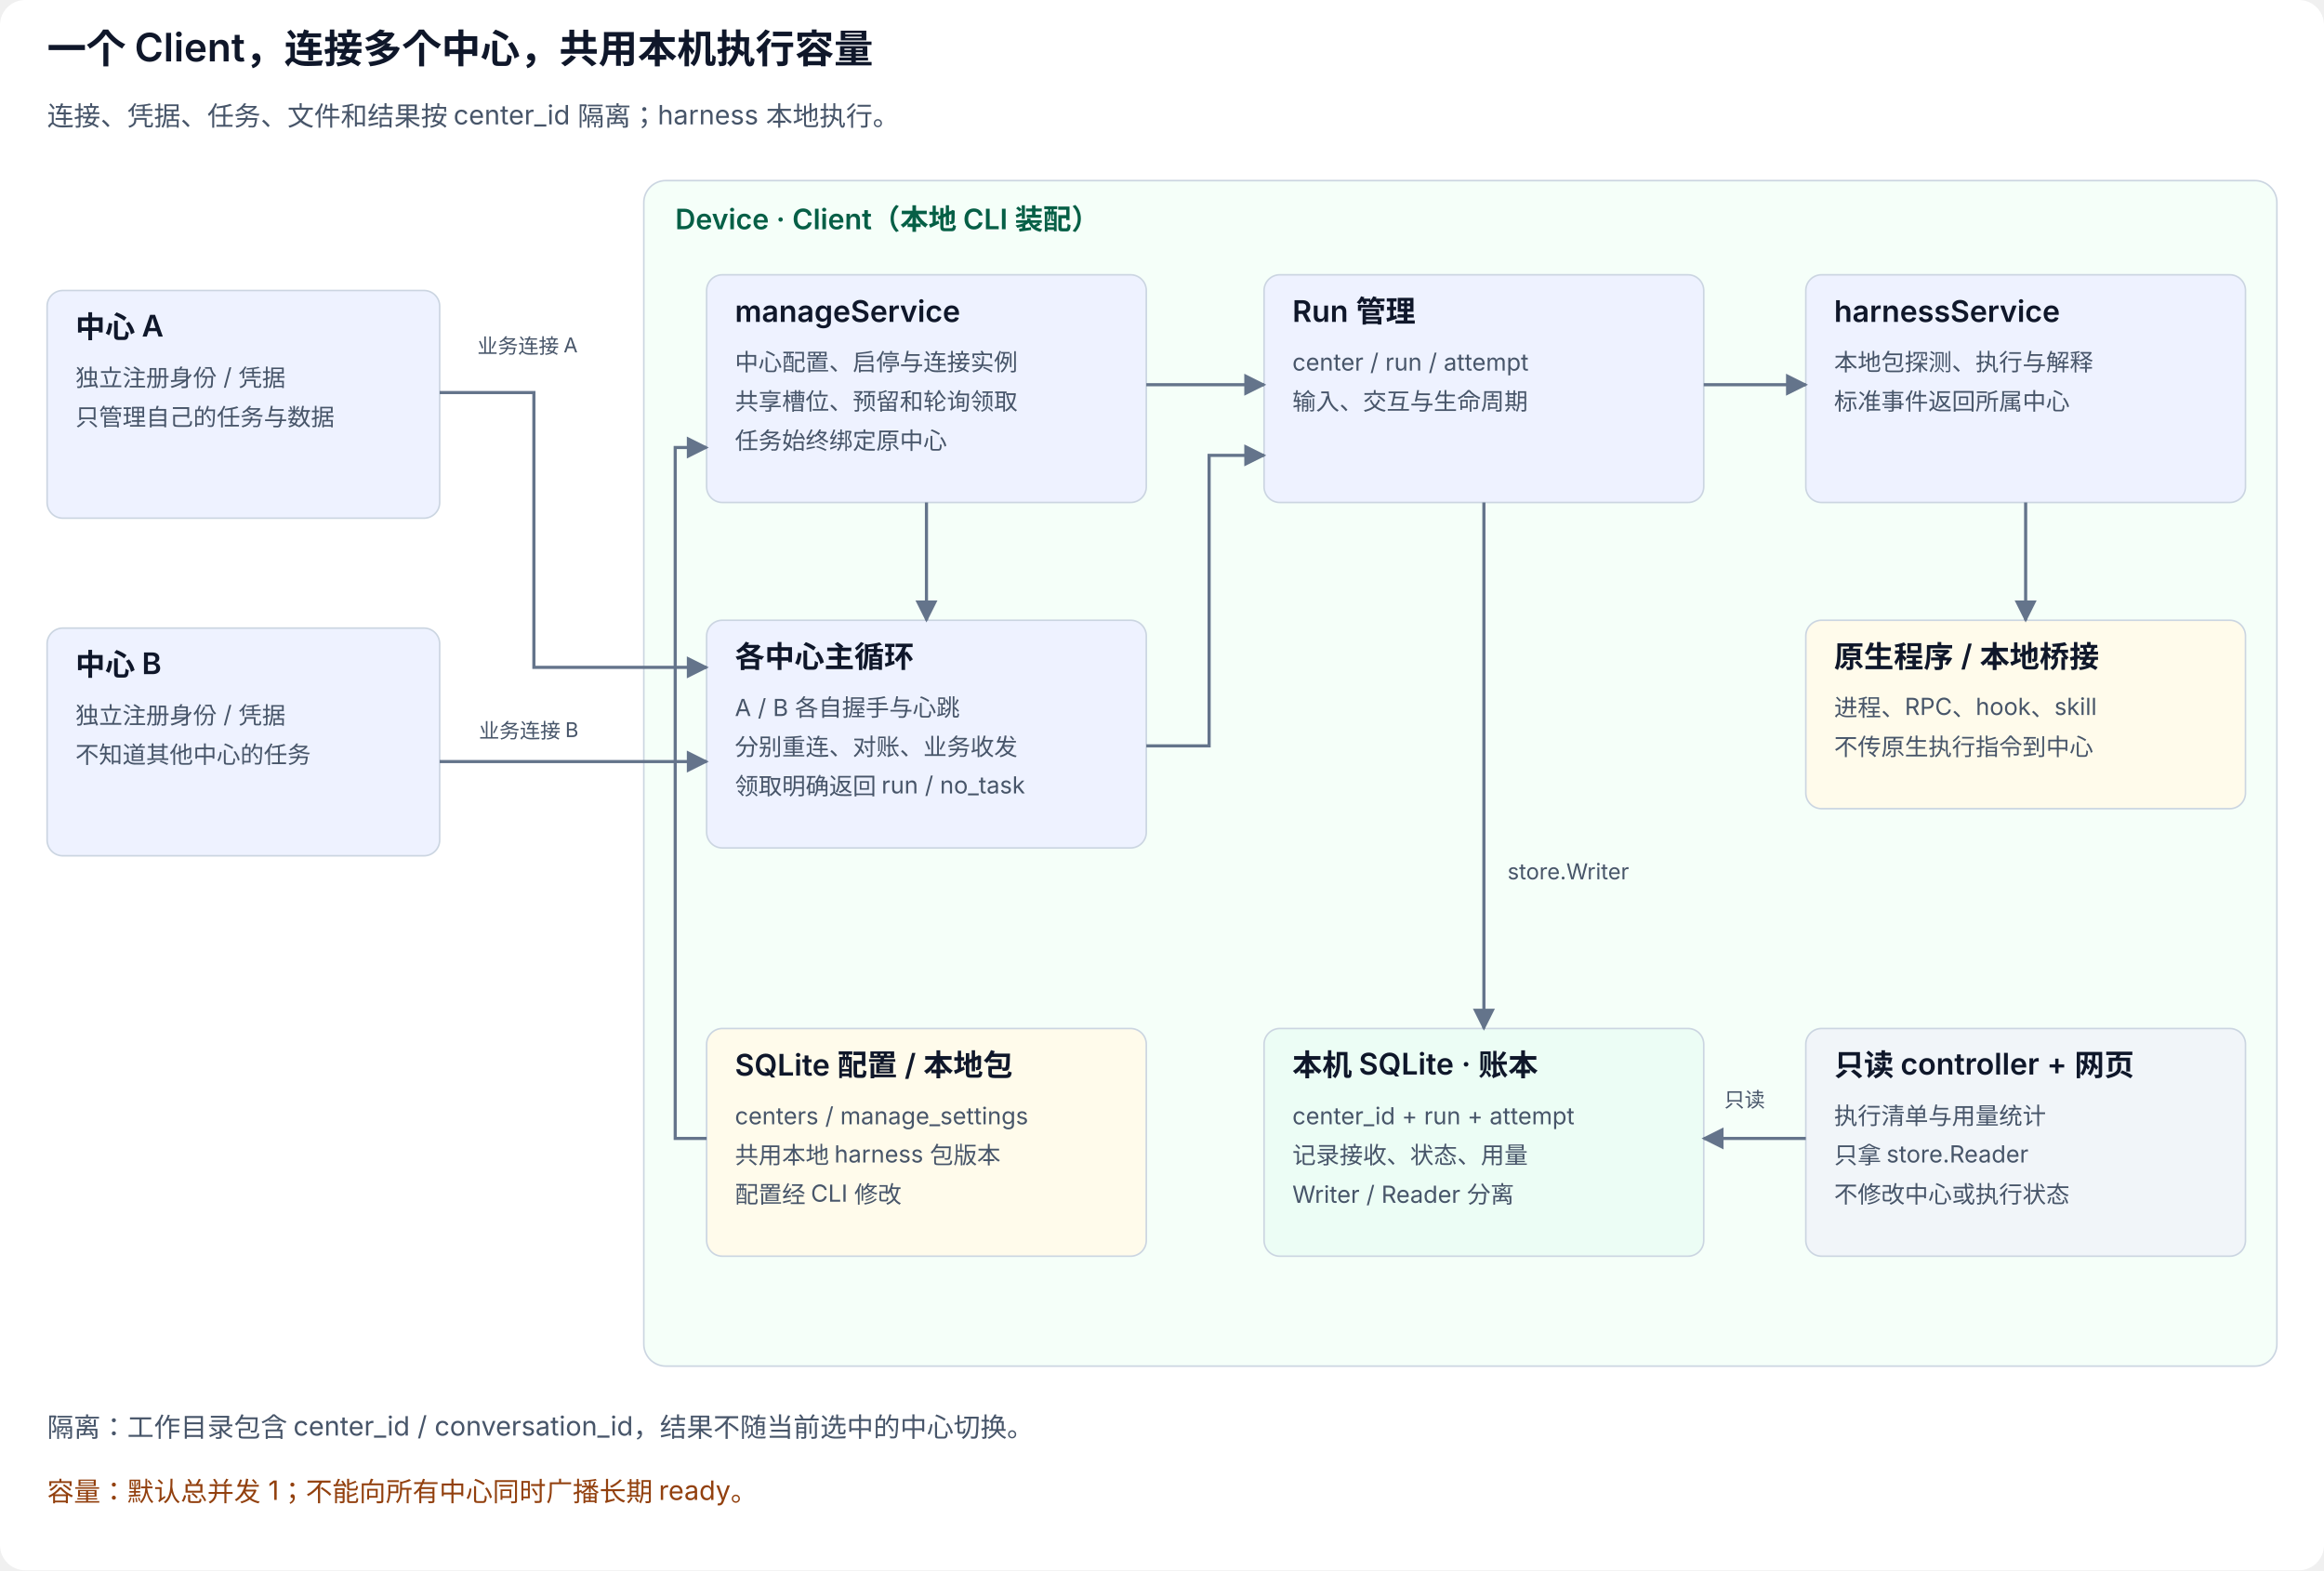
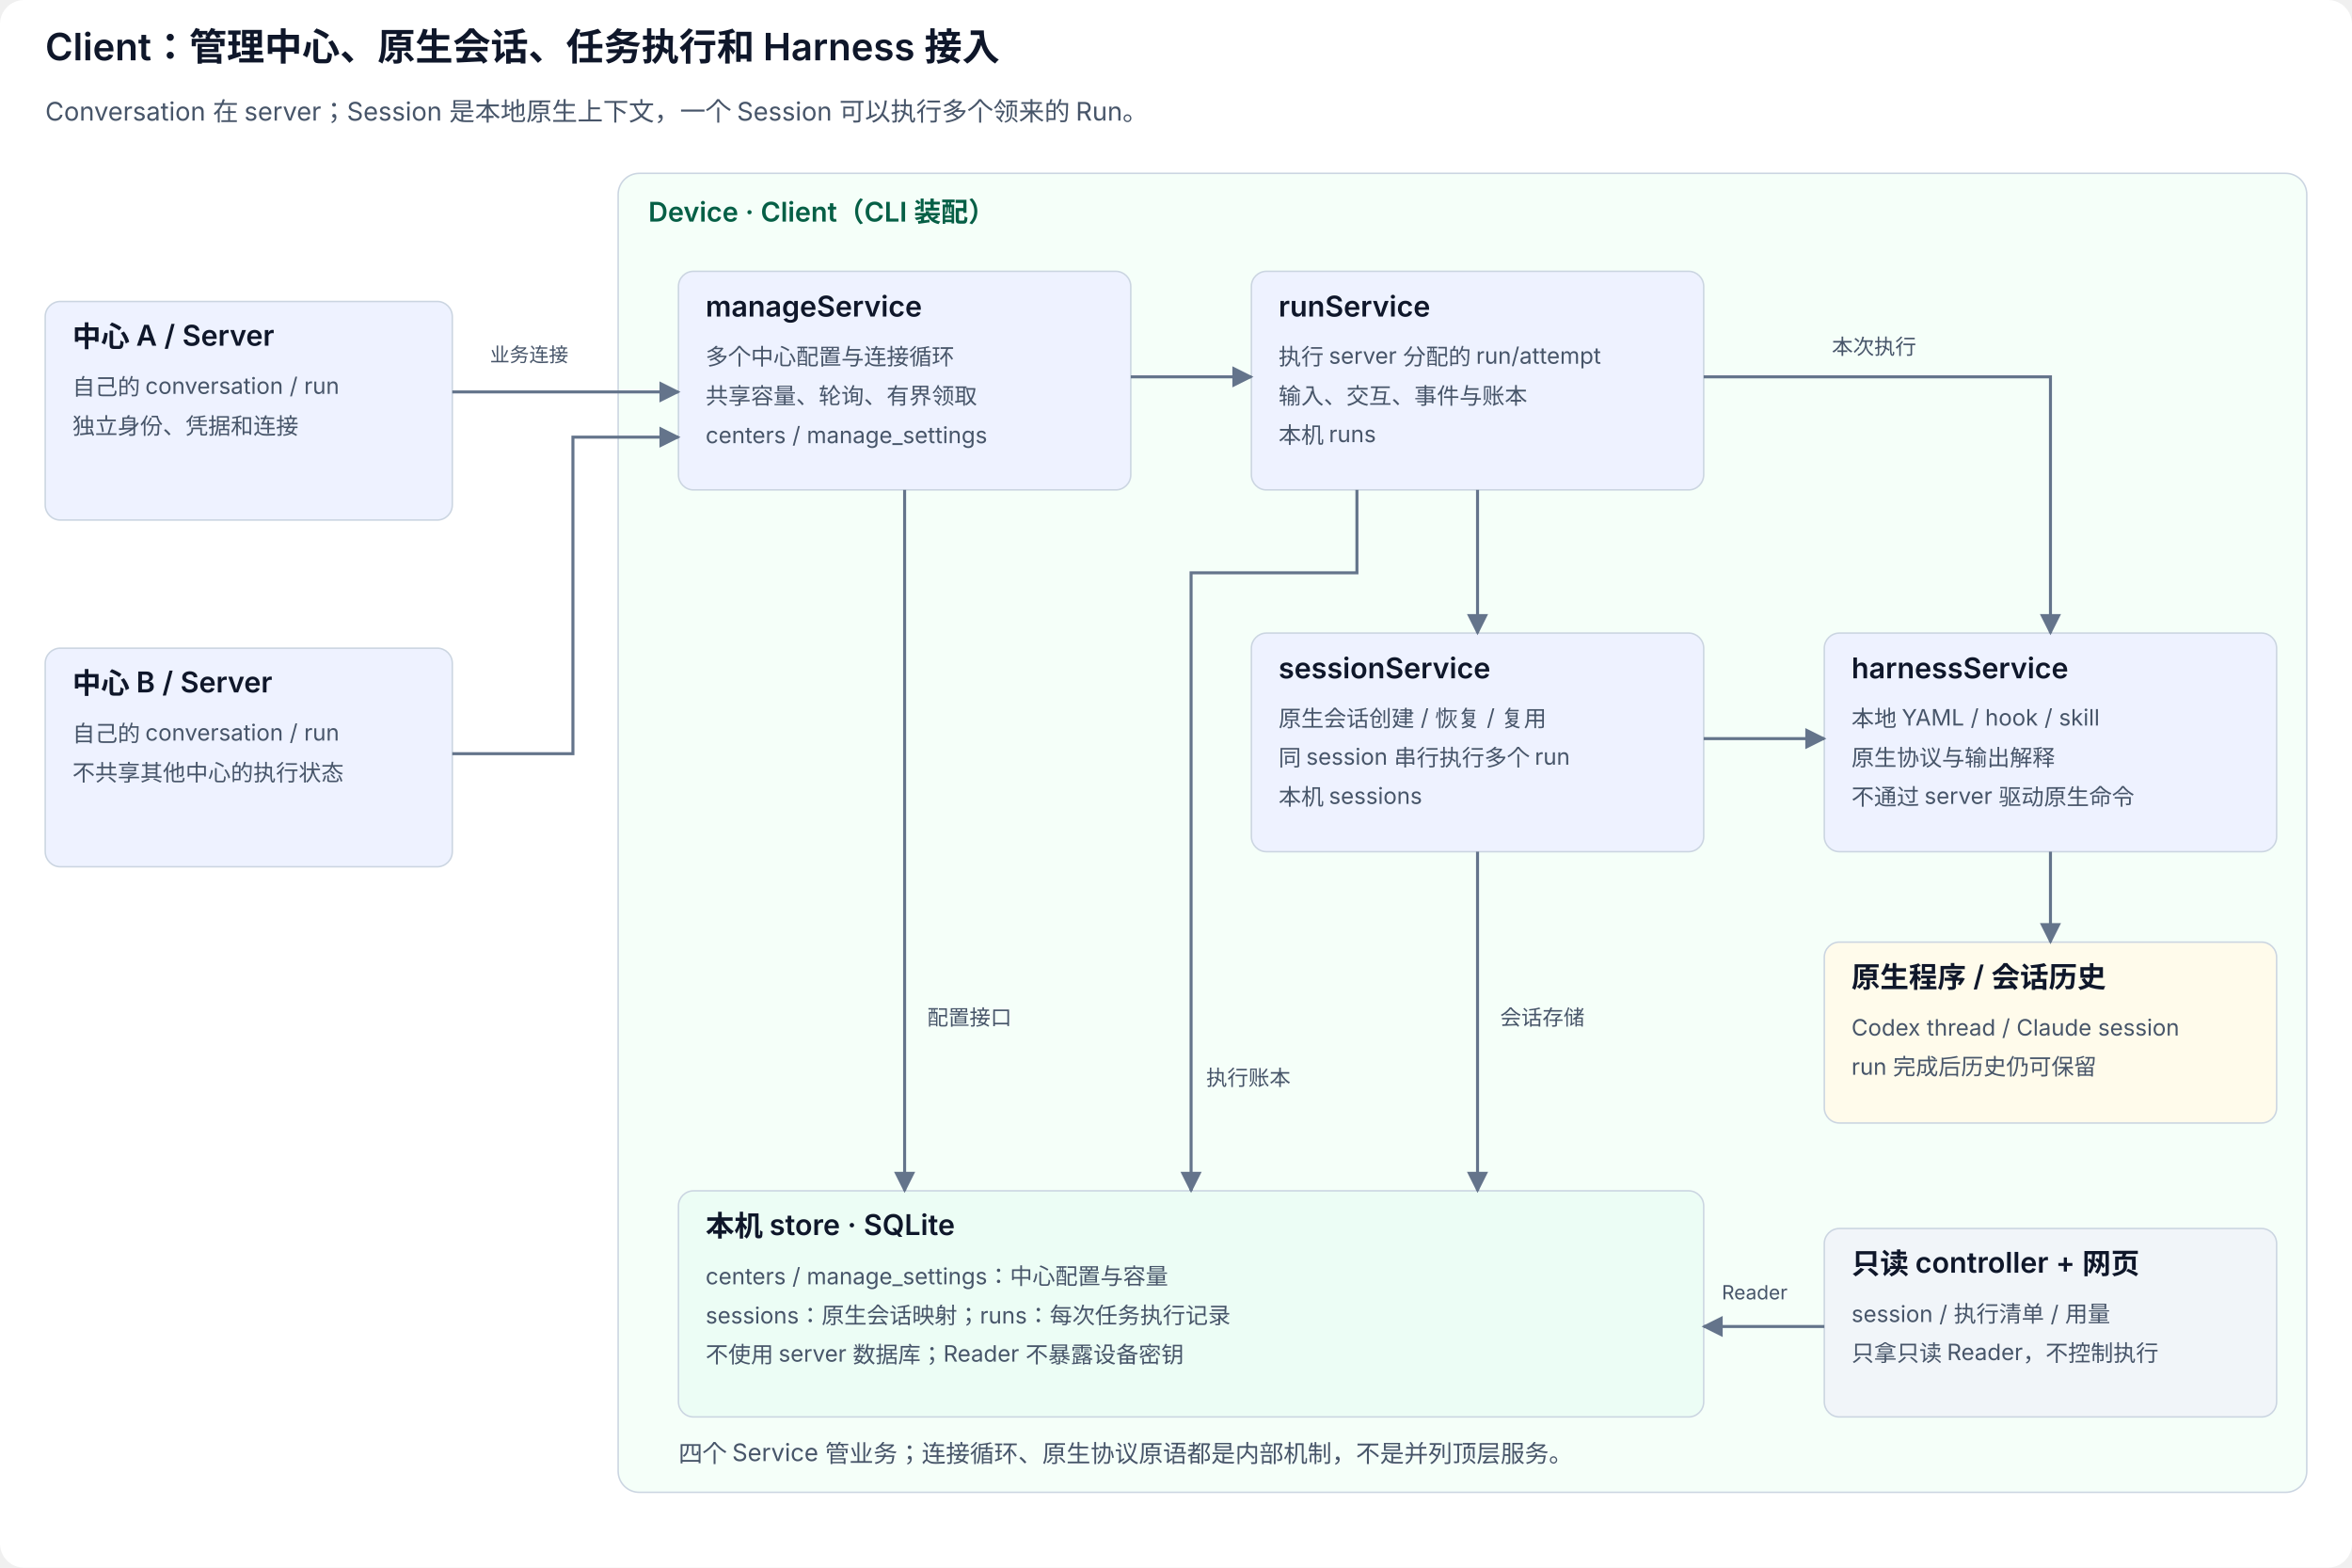
- <svg xmlns="http://www.w3.org/2000/svg" width="1480" height="1000" viewBox="0 0 1480 1000" font-family="-apple-system, Segoe UI, PingFang SC, Microsoft YaHei, sans-serif" role="img" aria-labelledby="title desc">
+ <svg xmlns="http://www.w3.org/2000/svg" width="1560" height="1040" viewBox="0 0 1560 1040" font-family="-apple-system, Segoe UI, PingFang SC, Microsoft YaHei, sans-serif" role="img" aria-labelledby="title desc">
  <defs>
    <marker id="a" viewBox="0 0 10 10" refX="9" refY="5" markerWidth="7" markerHeight="7" orient="auto-start-reverse">
      <path d="M0,0 L10,5 L0,10 z" fill="#64748b" />
    </marker>
  </defs>
-   <rect width="1480" height="1000" rx="16" fill="white" />
-   <text x="30" y="40" font-size="25" fill="#0f172a" font-weight="600">一个 Client，连接多个中心，共用本机执行容量</text>
-   <text x="30" y="80" font-size="17" fill="#475569">连接、凭据、任务、文件和结果按 center_id 隔离；harness 本地执行。</text>
-   <rect x="410" y="115" width="1040" height="755" rx="14" fill="#f5fff9" stroke="#cbd5e1" />
-   <text x="430" y="146" font-size="18" fill="#065f46" font-weight="600">Device · Client（本地 CLI 装配）</text>
-   <rect x="30" y="185" width="250" height="145" rx="10" fill="#eef2ff" stroke="#cbd5e1" />
-   <text x="48" y="215" font-size="19" fill="#0f172a" font-weight="600">中心 A</text>
-   <text x="48" y="246" font-size="15" fill="#475569">独立注册身份 / 凭据</text>
-   <text x="48" y="271" font-size="15" fill="#475569">只管理自己的任务与数据</text>
-   <rect x="30" y="400" width="250" height="145" rx="10" fill="#eef2ff" stroke="#cbd5e1" />
-   <text x="48" y="430" font-size="19" fill="#0f172a" font-weight="600">中心 B</text>
-   <text x="48" y="461" font-size="15" fill="#475569">独立注册身份 / 凭据</text>
-   <text x="48" y="486" font-size="15" fill="#475569">不知道其他中心的任务</text>
-   <rect x="450" y="175" width="280" height="145" rx="10" fill="#eef2ff" stroke="#cbd5e1" />
-   <text x="468" y="205" font-size="19" fill="#0f172a" font-weight="600">manageService</text>
-   <text x="468" y="236" font-size="15" fill="#475569">中心配置、启停与连接实例</text>
-   <text x="468" y="261" font-size="15" fill="#475569">共享槽位、预留和轮询领取</text>
-   <text x="468" y="286" font-size="15" fill="#475569">任务始终绑定原中心</text>
-   <rect x="805" y="175" width="280" height="145" rx="10" fill="#eef2ff" stroke="#cbd5e1" />
-   <text x="823" y="205" font-size="19" fill="#0f172a" font-weight="600">Run 管理</text>
-   <text x="823" y="236" font-size="15" fill="#475569">center / run / attempt</text>
-   <text x="823" y="261" font-size="15" fill="#475569">输入、交互与生命周期</text>
-   <rect x="1150" y="175" width="280" height="145" rx="10" fill="#eef2ff" stroke="#cbd5e1" />
-   <text x="1168" y="205" font-size="19" fill="#0f172a" font-weight="600">harnessService</text>
-   <text x="1168" y="236" font-size="15" fill="#475569">本地包探测、执行与解释</text>
-   <text x="1168" y="261" font-size="15" fill="#475569">标准事件返回所属中心</text>
-   <path d="M730 245 H805" fill="none" stroke="#64748b" stroke-width="2" marker-end="url(#a)" />
-   <path d="M1085 245 H1150" fill="none" stroke="#64748b" stroke-width="2" marker-end="url(#a)" />
-   <rect x="450" y="395" width="280" height="145" rx="10" fill="#eef2ff" stroke="#cbd5e1" />
-   <text x="468" y="425" font-size="19" fill="#0f172a" font-weight="600">各中心主循环</text>
-   <text x="468" y="456" font-size="15" fill="#475569">A / B 各自握手与心跳</text>
-   <text x="468" y="481" font-size="15" fill="#475569">分别重连、对账、业务收发</text>
-   <text x="468" y="506" font-size="15" fill="#475569">领取明确返回 run / no_task</text>
-   <path d="M590 320 V395" fill="none" stroke="#64748b" stroke-width="2" marker-end="url(#a)" />
-   <path d="M280 250 H340 V425 H450" fill="none" stroke="#64748b" stroke-width="2" marker-end="url(#a)" />
-   <text x="304" y="225" font-size="13" fill="#475569">业务连接 A</text>
-   <path d="M280 485 H450" fill="none" stroke="#64748b" stroke-width="2" marker-end="url(#a)" />
-   <text x="305" y="470" font-size="13" fill="#475569">业务连接 B</text>
-   <path d="M730 475 H770 V290 H805" fill="none" stroke="#64748b" stroke-width="2" marker-end="url(#a)" />
-   <rect x="1150" y="395" width="280" height="120" rx="10" fill="#fffbeb" stroke="#cbd5e1" />
-   <text x="1168" y="425" font-size="19" fill="#0f172a" font-weight="600">原生程序 / 本地桥接</text>
-   <text x="1168" y="456" font-size="15" fill="#475569">进程、RPC、hook、skill</text>
-   <text x="1168" y="481" font-size="15" fill="#475569">不传原生执行指令到中心</text>
-   <path d="M1290 320 V395" fill="none" stroke="#64748b" stroke-width="2" marker-end="url(#a)" />
-   <rect x="450" y="655" width="280" height="145" rx="10" fill="#fffbeb" stroke="#cbd5e1" />
-   <text x="468" y="685" font-size="19" fill="#0f172a" font-weight="600">SQLite 配置 / 本地包</text>
-   <text x="468" y="716" font-size="15" fill="#475569">centers / manage_settings</text>
-   <text x="468" y="741" font-size="15" fill="#475569">共用本地 harness 包版本</text>
-   <text x="468" y="766" font-size="15" fill="#475569">配置经 CLI 修改</text>
-   <path d="M450 725 H430 V285 H450" fill="none" stroke="#64748b" stroke-width="2" marker-end="url(#a)" />
-   <rect x="805" y="655" width="280" height="145" rx="10" fill="#ecfdf5" stroke="#cbd5e1" />
-   <text x="823" y="685" font-size="19" fill="#0f172a" font-weight="600">本机 SQLite · 账本</text>
-   <text x="823" y="716" font-size="15" fill="#475569">center_id + run + attempt</text>
-   <text x="823" y="741" font-size="15" fill="#475569">记录接收、状态、用量</text>
-   <text x="823" y="766" font-size="15" fill="#475569">Writer / Reader 分离</text>
-   <path d="M945 320 V655" fill="none" stroke="#64748b" stroke-width="2" marker-end="url(#a)" />
-   <text x="960" y="560" font-size="14" fill="#475569">store.Writer</text>
-   <rect x="1150" y="655" width="280" height="145" rx="10" fill="#f1f5f9" stroke="#cbd5e1" />
-   <text x="1168" y="685" font-size="19" fill="#0f172a" font-weight="600">只读 controller + 网页</text>
-   <text x="1168" y="716" font-size="15" fill="#475569">执行清单与用量统计</text>
-   <text x="1168" y="741" font-size="15" fill="#475569">只拿 store.Reader</text>
-   <text x="1168" y="766" font-size="15" fill="#475569">不修改中心或执行状态</text>
-   <path d="M1150 725 H1085" fill="none" stroke="#64748b" stroke-width="2" marker-end="url(#a)" />
-   <text x="1098" y="705" font-size="13" fill="#475569">只读</text>
-   <text x="30" y="915" font-size="17" fill="#475569">隔离：工作目录包含 center_id / conversation_id，结果不随当前选中的中心切换。</text>
-   <text x="30" y="956" font-size="17" fill="#92400e">容量：默认总并发 1；不能向所有中心同时广播长期 ready。</text>
+   <rect width="1560" height="1040" rx="16" fill="white" />
+   <text x="30" y="40" font-size="25" fill="#0f172a" font-weight="600">Client：管理中心、原生会话、任务执行和 Harness 接入</text>
+   <text x="30" y="80" font-size="17" fill="#475569">Conversation 在 server；Session 是本地原生上下文，一个 Session 可以执行多个领来的 Run。</text>
+   <rect x="410" y="115" width="1120" height="875" rx="14" fill="#f5fff9" stroke="#cbd5e1" />
+   <text x="430" y="147" font-size="18" fill="#065f46" font-weight="600">Device · Client（CLI 装配）</text>
+   <rect x="30" y="200" width="270" height="145" rx="10" fill="#eef2ff" stroke="#cbd5e1" />
+   <text x="48" y="230" font-size="19" fill="#0f172a" font-weight="600">中心 A / Server</text>
+   <text x="48" y="262" font-size="15" fill="#475569">自己的 conversation / run</text>
+   <text x="48" y="288" font-size="15" fill="#475569">独立身份、凭据和连接</text>
+   <rect x="30" y="430" width="270" height="145" rx="10" fill="#eef2ff" stroke="#cbd5e1" />
+   <text x="48" y="460" font-size="19" fill="#0f172a" font-weight="600">中心 B / Server</text>
+   <text x="48" y="492" font-size="15" fill="#475569">自己的 conversation / run</text>
+   <text x="48" y="518" font-size="15" fill="#475569">不共享其他中心的执行状态</text>
+   <rect x="450" y="180" width="300" height="145" rx="10" fill="#eef2ff" stroke="#cbd5e1" />
+   <text x="468" y="210" font-size="19" fill="#0f172a" font-weight="600">manageService</text>
+   <text x="468" y="242" font-size="15" fill="#475569">多个中心配置与连接循环</text>
+   <text x="468" y="268" font-size="15" fill="#475569">共享容量、轮询、有界领取</text>
+   <text x="468" y="294" font-size="15" fill="#475569">centers / manage_settings</text>
+   <rect x="830" y="180" width="300" height="145" rx="10" fill="#eef2ff" stroke="#cbd5e1" />
+   <text x="848" y="210" font-size="19" fill="#0f172a" font-weight="600">runService</text>
+   <text x="848" y="242" font-size="15" fill="#475569">执行 server 分配的 run/attempt</text>
+   <text x="848" y="268" font-size="15" fill="#475569">输入、交互、事件与账本</text>
+   <text x="848" y="294" font-size="15" fill="#475569">本机 runs</text>
+   <rect x="830" y="420" width="300" height="145" rx="10" fill="#eef2ff" stroke="#cbd5e1" />
+   <text x="848" y="450" font-size="19" fill="#0f172a" font-weight="600">sessionService</text>
+   <text x="848" y="482" font-size="15" fill="#475569">原生会话创建 / 恢复 / 复用</text>
+   <text x="848" y="508" font-size="15" fill="#475569">同 session 串行执行多个 run</text>
+   <text x="848" y="534" font-size="15" fill="#475569">本机 sessions</text>
+   <rect x="1210" y="420" width="300" height="145" rx="10" fill="#eef2ff" stroke="#cbd5e1" />
+   <text x="1228" y="450" font-size="19" fill="#0f172a" font-weight="600">harnessService</text>
+   <text x="1228" y="482" font-size="15" fill="#475569">本地 YAML / hook / skill</text>
+   <text x="1228" y="508" font-size="15" fill="#475569">原生协议与输出解释</text>
+   <text x="1228" y="534" font-size="15" fill="#475569">不通过 server 驱动原生命令</text>
+   <path d="M300 260 H450" fill="none" stroke="#64748b" stroke-width="2" marker-end="url(#a)" />
+   <text x="325" y="240" font-size="13" fill="#475569">业务连接</text>
+   <path d="M300 500 H380 V290 H450" fill="none" stroke="#64748b" stroke-width="2" marker-end="url(#a)" />
+   <path d="M750 250 H830" fill="none" stroke="#64748b" stroke-width="2" marker-end="url(#a)" />
+   <path d="M980 325 V420" fill="none" stroke="#64748b" stroke-width="2" marker-end="url(#a)" />
+   <path d="M1130 490 H1210" fill="none" stroke="#64748b" stroke-width="2" marker-end="url(#a)" />
+   <path d="M1130 250 H1360 V420" fill="none" stroke="#64748b" stroke-width="2" marker-end="url(#a)" />
+   <text x="1215" y="235" font-size="14" fill="#475569">本次执行</text>
+   <rect x="1210" y="625" width="300" height="120" rx="10" fill="#fffbeb" stroke="#cbd5e1" />
+   <text x="1228" y="655" font-size="19" fill="#0f172a" font-weight="600">原生程序 / 会话历史</text>
+   <text x="1228" y="687" font-size="15" fill="#475569">Codex thread / Claude session</text>
+   <text x="1228" y="713" font-size="15" fill="#475569">run 完成后历史仍可保留</text>
+   <path d="M1360 565 V625" fill="none" stroke="#64748b" stroke-width="2" marker-end="url(#a)" />
+   <rect x="450" y="790" width="680" height="150" rx="10" fill="#ecfdf5" stroke="#cbd5e1" />
+   <text x="468" y="820" font-size="19" fill="#0f172a" font-weight="600">本机 store · SQLite</text>
+   <text x="468" y="852" font-size="15" fill="#475569">centers / manage_settings：中心配置与容量</text>
+   <text x="468" y="878" font-size="15" fill="#475569">sessions：原生会话映射；runs：每次任务执行记录</text>
+   <text x="468" y="904" font-size="15" fill="#475569">不使用 server 数据库；Reader 不暴露设备密钥</text>
+   <path d="M600 325 V790" fill="none" stroke="#64748b" stroke-width="2" marker-end="url(#a)" />
+   <text x="615" y="680" font-size="14" fill="#475569">配置接口</text>
+   <path d="M900 325 V380 H790 V790" fill="none" stroke="#64748b" stroke-width="2" marker-end="url(#a)" />
+   <text x="800" y="720" font-size="14" fill="#475569">执行账本</text>
+   <path d="M980 565 V790" fill="none" stroke="#64748b" stroke-width="2" marker-end="url(#a)" />
+   <text x="995" y="680" font-size="14" fill="#475569">会话存储</text>
+   <rect x="1210" y="815" width="300" height="125" rx="10" fill="#f1f5f9" stroke="#cbd5e1" />
+   <text x="1228" y="845" font-size="19" fill="#0f172a" font-weight="600">只读 controller + 网页</text>
+   <text x="1228" y="877" font-size="15" fill="#475569">session / 执行清单 / 用量</text>
+   <text x="1228" y="903" font-size="15" fill="#475569">只拿只读 Reader，不控制执行</text>
+   <path d="M1210 880 H1130" fill="none" stroke="#64748b" stroke-width="2" marker-end="url(#a)" />
+   <text x="1142" y="862" font-size="13" fill="#475569">Reader</text>
+   <text x="450" y="970" font-size="16" fill="#475569">四个 Service 管业务；连接循环、原生协议原语都是内部机制，不是并列顶层服务。</text>
</svg>
